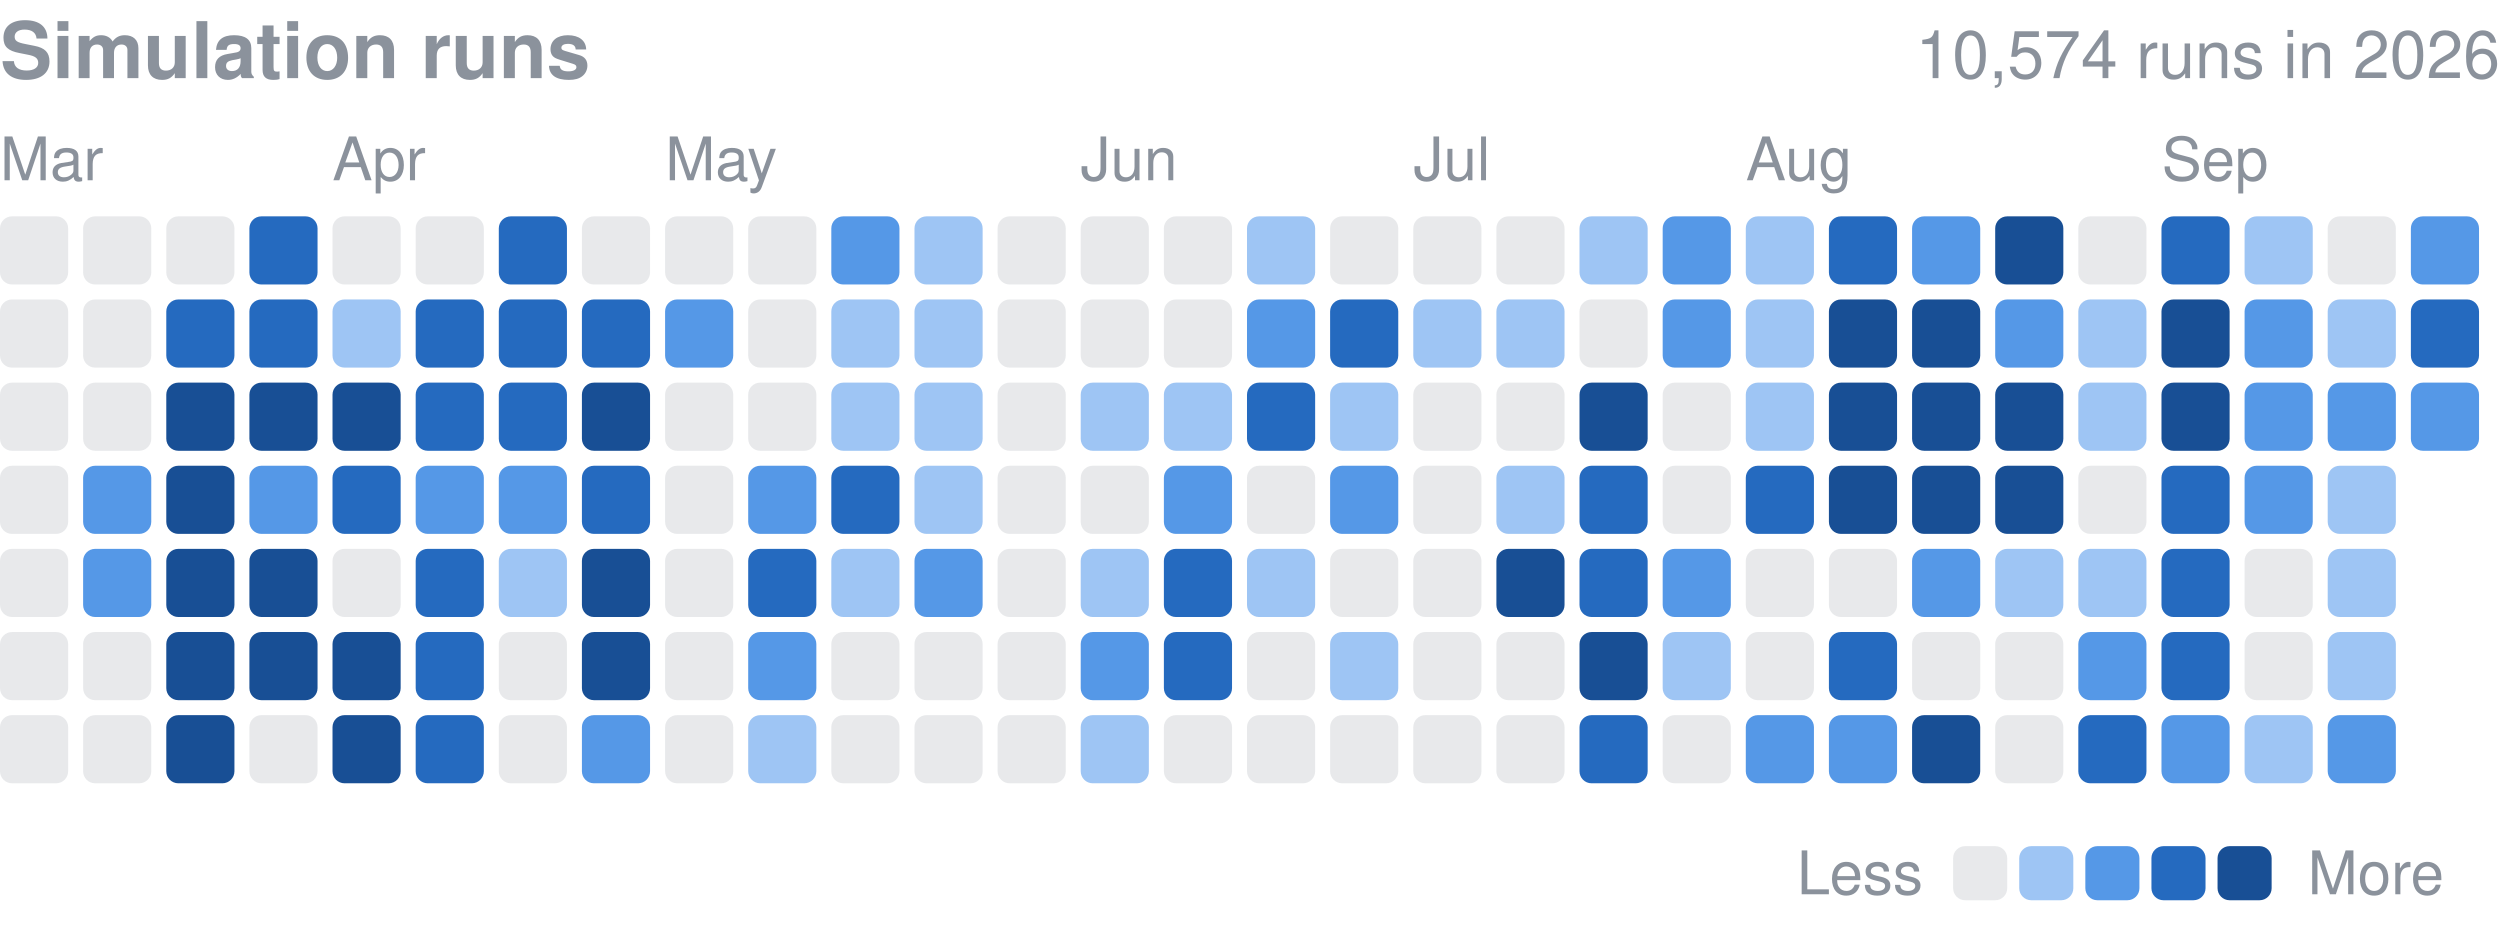
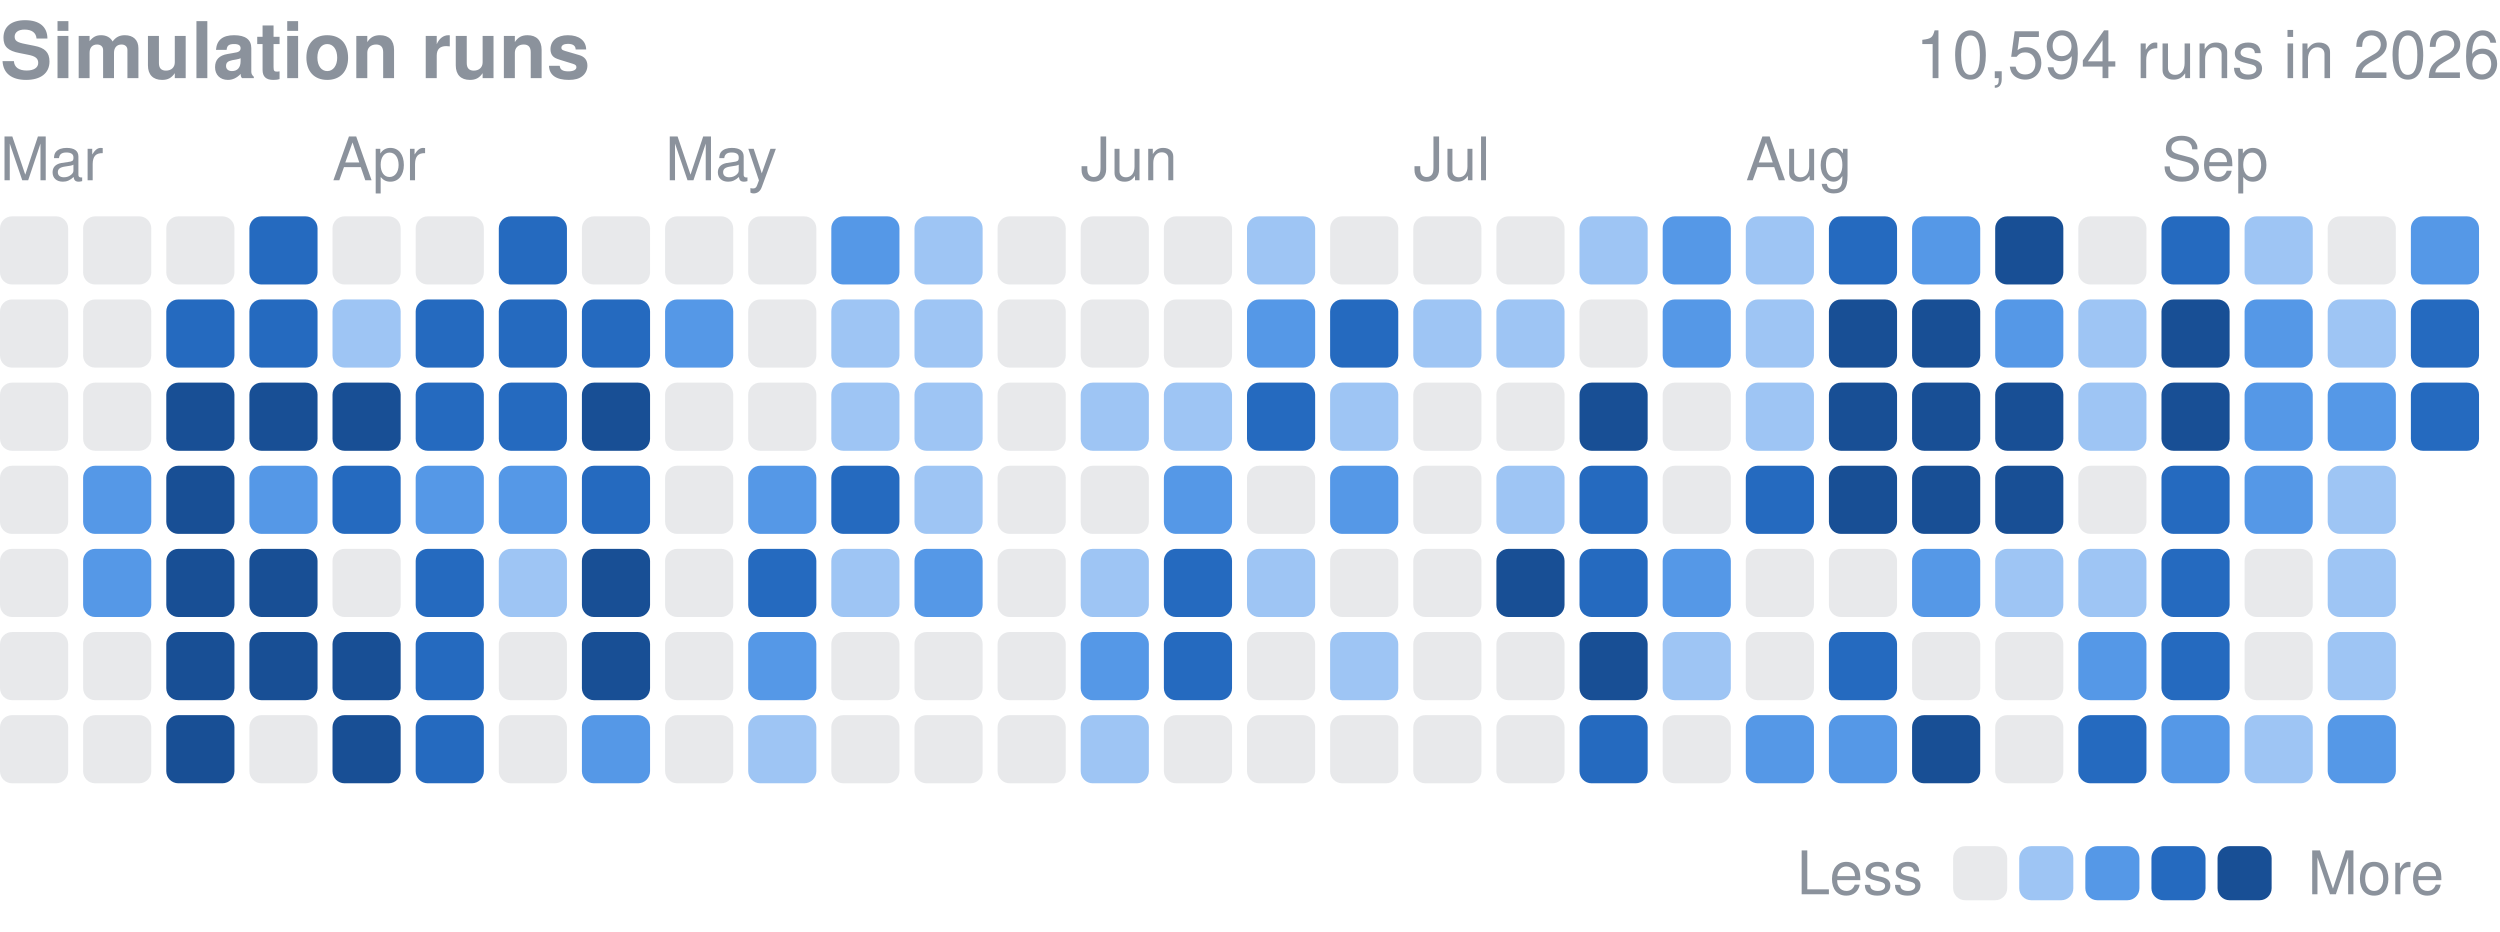
<svg xmlns="http://www.w3.org/2000/svg" width="416" height="155" viewBox="0 0 416 155" role="img" aria-label="Finished simulation runs per day in 2026">
  <style>text{font-family:-apple-system,BlinkMacSystemFont,"Segoe UI",Helvetica,Arial,sans-serif}</style>
  <text x="0" y="13" font-size="13" font-weight="600" fill="#8b929c">Simulation runs</text>
-   <text x="416" y="13" font-size="11" fill="#8b929c" text-anchor="end">10,574 runs in 2026</text>
+   <text x="416" y="13" font-size="11" fill="#8b929c" text-anchor="end">10,594 runs in 2026</text>
  <text x="0.0" y="30" font-size="10" fill="#8b929c">Mar</text>
  <text x="55.3" y="30" font-size="10" fill="#8b929c">Apr</text>
  <text x="110.7" y="30" font-size="10" fill="#8b929c">May</text>
  <text x="179.8" y="30" font-size="10" fill="#8b929c">Jun</text>
  <text x="235.2" y="30" font-size="10" fill="#8b929c">Jul</text>
  <text x="290.5" y="30" font-size="10" fill="#8b929c">Aug</text>
  <text x="359.7" y="30" font-size="10" fill="#8b929c">Sep</text>
  <rect x="0.00" y="36.00" width="11.34" height="11.34" rx="2.0" fill="#8b929c" opacity="0.2" />
  <rect x="0.00" y="49.83" width="11.34" height="11.34" rx="2.0" fill="#8b929c" opacity="0.2" />
  <rect x="0.00" y="63.67" width="11.34" height="11.34" rx="2.0" fill="#8b929c" opacity="0.2" />
  <rect x="0.00" y="77.50" width="11.34" height="11.34" rx="2.0" fill="#8b929c" opacity="0.2" />
  <rect x="0.00" y="91.33" width="11.34" height="11.34" rx="2.0" fill="#8b929c" opacity="0.2" />
  <rect x="0.00" y="105.17" width="11.34" height="11.34" rx="2.0" fill="#8b929c" opacity="0.2" />
  <rect x="0.00" y="119.00" width="11.34" height="11.34" rx="2.0" fill="#8b929c" opacity="0.2" />
  <rect x="13.83" y="36.00" width="11.34" height="11.34" rx="2.0" fill="#8b929c" opacity="0.2" />
  <rect x="13.83" y="49.83" width="11.34" height="11.34" rx="2.0" fill="#8b929c" opacity="0.2" />
  <rect x="13.83" y="63.67" width="11.34" height="11.34" rx="2.0" fill="#8b929c" opacity="0.2" />
  <rect x="13.83" y="77.50" width="11.34" height="11.34" rx="2.0" fill="#5598e7" />
  <rect x="13.83" y="91.33" width="11.34" height="11.34" rx="2.0" fill="#5598e7" />
  <rect x="13.83" y="105.17" width="11.34" height="11.34" rx="2.0" fill="#8b929c" opacity="0.2" />
  <rect x="13.83" y="119.00" width="11.34" height="11.34" rx="2.0" fill="#8b929c" opacity="0.2" />
  <rect x="27.67" y="36.00" width="11.34" height="11.34" rx="2.0" fill="#8b929c" opacity="0.2" />
  <rect x="27.67" y="49.83" width="11.34" height="11.34" rx="2.0" fill="#256abf" />
  <rect x="27.67" y="63.67" width="11.34" height="11.34" rx="2.0" fill="#184f95" />
  <rect x="27.67" y="77.50" width="11.34" height="11.34" rx="2.0" fill="#184f95" />
  <rect x="27.67" y="91.33" width="11.34" height="11.34" rx="2.0" fill="#184f95" />
  <rect x="27.67" y="105.17" width="11.34" height="11.34" rx="2.0" fill="#184f95" />
  <rect x="27.67" y="119.00" width="11.34" height="11.34" rx="2.0" fill="#184f95" />
  <rect x="41.50" y="36.00" width="11.34" height="11.34" rx="2.0" fill="#256abf" />
  <rect x="41.50" y="49.83" width="11.34" height="11.34" rx="2.0" fill="#256abf" />
  <rect x="41.50" y="63.67" width="11.34" height="11.34" rx="2.0" fill="#184f95" />
  <rect x="41.50" y="77.50" width="11.34" height="11.34" rx="2.0" fill="#5598e7" />
  <rect x="41.50" y="91.33" width="11.34" height="11.34" rx="2.0" fill="#184f95" />
  <rect x="41.50" y="105.17" width="11.34" height="11.34" rx="2.0" fill="#184f95" />
  <rect x="41.50" y="119.00" width="11.34" height="11.34" rx="2.0" fill="#8b929c" opacity="0.2" />
  <rect x="55.33" y="36.00" width="11.34" height="11.34" rx="2.0" fill="#8b929c" opacity="0.2" />
  <rect x="55.33" y="49.83" width="11.34" height="11.34" rx="2.0" fill="#9ec5f4" />
  <rect x="55.33" y="63.67" width="11.34" height="11.34" rx="2.0" fill="#184f95" />
  <rect x="55.33" y="77.50" width="11.34" height="11.34" rx="2.0" fill="#256abf" />
  <rect x="55.33" y="91.33" width="11.34" height="11.34" rx="2.0" fill="#8b929c" opacity="0.2" />
  <rect x="55.33" y="105.17" width="11.34" height="11.34" rx="2.0" fill="#184f95" />
  <rect x="55.33" y="119.00" width="11.34" height="11.34" rx="2.0" fill="#184f95" />
  <rect x="69.17" y="36.00" width="11.34" height="11.34" rx="2.0" fill="#8b929c" opacity="0.2" />
  <rect x="69.17" y="49.83" width="11.34" height="11.34" rx="2.0" fill="#256abf" />
  <rect x="69.17" y="63.67" width="11.34" height="11.34" rx="2.0" fill="#256abf" />
  <rect x="69.17" y="77.50" width="11.34" height="11.34" rx="2.0" fill="#5598e7" />
  <rect x="69.17" y="91.33" width="11.34" height="11.34" rx="2.0" fill="#256abf" />
  <rect x="69.17" y="105.17" width="11.34" height="11.34" rx="2.0" fill="#256abf" />
  <rect x="69.17" y="119.00" width="11.34" height="11.34" rx="2.0" fill="#256abf" />
  <rect x="83.00" y="36.00" width="11.34" height="11.34" rx="2.0" fill="#256abf" />
  <rect x="83.00" y="49.83" width="11.34" height="11.34" rx="2.0" fill="#256abf" />
  <rect x="83.00" y="63.67" width="11.34" height="11.34" rx="2.0" fill="#256abf" />
  <rect x="83.00" y="77.50" width="11.34" height="11.34" rx="2.0" fill="#5598e7" />
  <rect x="83.00" y="91.33" width="11.34" height="11.34" rx="2.0" fill="#9ec5f4" />
  <rect x="83.00" y="105.17" width="11.34" height="11.34" rx="2.0" fill="#8b929c" opacity="0.2" />
  <rect x="83.00" y="119.00" width="11.34" height="11.34" rx="2.0" fill="#8b929c" opacity="0.2" />
  <rect x="96.83" y="36.00" width="11.34" height="11.34" rx="2.0" fill="#8b929c" opacity="0.2" />
  <rect x="96.83" y="49.83" width="11.34" height="11.34" rx="2.0" fill="#256abf" />
  <rect x="96.83" y="63.67" width="11.34" height="11.34" rx="2.0" fill="#184f95" />
  <rect x="96.83" y="77.50" width="11.34" height="11.34" rx="2.0" fill="#256abf" />
  <rect x="96.83" y="91.33" width="11.34" height="11.34" rx="2.0" fill="#184f95" />
  <rect x="96.83" y="105.17" width="11.34" height="11.34" rx="2.0" fill="#184f95" />
  <rect x="96.83" y="119.00" width="11.34" height="11.34" rx="2.0" fill="#5598e7" />
  <rect x="110.67" y="36.00" width="11.34" height="11.34" rx="2.0" fill="#8b929c" opacity="0.2" />
  <rect x="110.67" y="49.83" width="11.34" height="11.34" rx="2.0" fill="#5598e7" />
  <rect x="110.67" y="63.67" width="11.34" height="11.34" rx="2.0" fill="#8b929c" opacity="0.2" />
  <rect x="110.67" y="77.50" width="11.34" height="11.34" rx="2.0" fill="#8b929c" opacity="0.2" />
  <rect x="110.67" y="91.33" width="11.34" height="11.34" rx="2.0" fill="#8b929c" opacity="0.2" />
  <rect x="110.67" y="105.17" width="11.34" height="11.34" rx="2.0" fill="#8b929c" opacity="0.2" />
  <rect x="110.67" y="119.00" width="11.34" height="11.34" rx="2.0" fill="#8b929c" opacity="0.2" />
  <rect x="124.50" y="36.00" width="11.34" height="11.34" rx="2.0" fill="#8b929c" opacity="0.2" />
  <rect x="124.50" y="49.83" width="11.34" height="11.34" rx="2.0" fill="#8b929c" opacity="0.2" />
  <rect x="124.50" y="63.67" width="11.34" height="11.34" rx="2.0" fill="#8b929c" opacity="0.2" />
  <rect x="124.50" y="77.50" width="11.34" height="11.34" rx="2.0" fill="#5598e7" />
  <rect x="124.50" y="91.33" width="11.34" height="11.34" rx="2.0" fill="#256abf" />
  <rect x="124.50" y="105.17" width="11.34" height="11.34" rx="2.0" fill="#5598e7" />
  <rect x="124.50" y="119.00" width="11.34" height="11.34" rx="2.0" fill="#9ec5f4" />
  <rect x="138.33" y="36.00" width="11.34" height="11.34" rx="2.0" fill="#5598e7" />
  <rect x="138.33" y="49.83" width="11.34" height="11.34" rx="2.0" fill="#9ec5f4" />
  <rect x="138.33" y="63.67" width="11.34" height="11.34" rx="2.0" fill="#9ec5f4" />
  <rect x="138.33" y="77.50" width="11.34" height="11.34" rx="2.0" fill="#256abf" />
  <rect x="138.33" y="91.33" width="11.34" height="11.34" rx="2.0" fill="#9ec5f4" />
  <rect x="138.33" y="105.17" width="11.34" height="11.34" rx="2.0" fill="#8b929c" opacity="0.2" />
  <rect x="138.33" y="119.00" width="11.34" height="11.34" rx="2.0" fill="#8b929c" opacity="0.2" />
  <rect x="152.17" y="36.00" width="11.34" height="11.34" rx="2.0" fill="#9ec5f4" />
  <rect x="152.17" y="49.83" width="11.34" height="11.34" rx="2.0" fill="#9ec5f4" />
  <rect x="152.17" y="63.67" width="11.34" height="11.34" rx="2.0" fill="#9ec5f4" />
  <rect x="152.17" y="77.50" width="11.34" height="11.34" rx="2.0" fill="#9ec5f4" />
  <rect x="152.17" y="91.33" width="11.34" height="11.34" rx="2.0" fill="#5598e7" />
  <rect x="152.17" y="105.17" width="11.34" height="11.34" rx="2.0" fill="#8b929c" opacity="0.2" />
  <rect x="152.17" y="119.00" width="11.34" height="11.34" rx="2.0" fill="#8b929c" opacity="0.2" />
  <rect x="166.00" y="36.00" width="11.34" height="11.34" rx="2.0" fill="#8b929c" opacity="0.2" />
  <rect x="166.00" y="49.83" width="11.34" height="11.34" rx="2.0" fill="#8b929c" opacity="0.2" />
  <rect x="166.00" y="63.67" width="11.34" height="11.34" rx="2.0" fill="#8b929c" opacity="0.2" />
  <rect x="166.00" y="77.50" width="11.34" height="11.34" rx="2.0" fill="#8b929c" opacity="0.2" />
  <rect x="166.00" y="91.33" width="11.34" height="11.34" rx="2.0" fill="#8b929c" opacity="0.2" />
  <rect x="166.00" y="105.17" width="11.34" height="11.34" rx="2.0" fill="#8b929c" opacity="0.2" />
  <rect x="166.00" y="119.00" width="11.34" height="11.34" rx="2.0" fill="#8b929c" opacity="0.2" />
  <rect x="179.83" y="36.00" width="11.34" height="11.34" rx="2.0" fill="#8b929c" opacity="0.2" />
  <rect x="179.83" y="49.83" width="11.34" height="11.34" rx="2.0" fill="#8b929c" opacity="0.2" />
  <rect x="179.83" y="63.67" width="11.34" height="11.34" rx="2.0" fill="#9ec5f4" />
  <rect x="179.83" y="77.50" width="11.34" height="11.34" rx="2.0" fill="#8b929c" opacity="0.2" />
  <rect x="179.83" y="91.33" width="11.34" height="11.34" rx="2.0" fill="#9ec5f4" />
  <rect x="179.83" y="105.17" width="11.34" height="11.34" rx="2.0" fill="#5598e7" />
  <rect x="179.83" y="119.00" width="11.34" height="11.34" rx="2.0" fill="#9ec5f4" />
  <rect x="193.67" y="36.00" width="11.34" height="11.34" rx="2.0" fill="#8b929c" opacity="0.2" />
  <rect x="193.67" y="49.83" width="11.34" height="11.34" rx="2.0" fill="#8b929c" opacity="0.2" />
  <rect x="193.67" y="63.67" width="11.34" height="11.34" rx="2.0" fill="#9ec5f4" />
  <rect x="193.67" y="77.50" width="11.34" height="11.34" rx="2.0" fill="#5598e7" />
  <rect x="193.67" y="91.33" width="11.34" height="11.34" rx="2.0" fill="#256abf" />
  <rect x="193.67" y="105.17" width="11.34" height="11.34" rx="2.0" fill="#256abf" />
  <rect x="193.67" y="119.00" width="11.34" height="11.34" rx="2.0" fill="#8b929c" opacity="0.2" />
  <rect x="207.50" y="36.00" width="11.34" height="11.34" rx="2.0" fill="#9ec5f4" />
  <rect x="207.50" y="49.83" width="11.34" height="11.34" rx="2.0" fill="#5598e7" />
  <rect x="207.50" y="63.67" width="11.34" height="11.34" rx="2.0" fill="#256abf" />
  <rect x="207.50" y="77.50" width="11.34" height="11.34" rx="2.0" fill="#8b929c" opacity="0.2" />
  <rect x="207.50" y="91.33" width="11.34" height="11.34" rx="2.0" fill="#9ec5f4" />
  <rect x="207.50" y="105.17" width="11.34" height="11.34" rx="2.0" fill="#8b929c" opacity="0.2" />
  <rect x="207.50" y="119.00" width="11.34" height="11.34" rx="2.0" fill="#8b929c" opacity="0.2" />
  <rect x="221.33" y="36.00" width="11.34" height="11.34" rx="2.0" fill="#8b929c" opacity="0.2" />
  <rect x="221.33" y="49.83" width="11.34" height="11.34" rx="2.0" fill="#256abf" />
  <rect x="221.33" y="63.67" width="11.34" height="11.34" rx="2.0" fill="#9ec5f4" />
  <rect x="221.33" y="77.50" width="11.34" height="11.34" rx="2.0" fill="#5598e7" />
  <rect x="221.33" y="91.33" width="11.34" height="11.34" rx="2.0" fill="#8b929c" opacity="0.2" />
  <rect x="221.33" y="105.17" width="11.34" height="11.34" rx="2.0" fill="#9ec5f4" />
  <rect x="221.33" y="119.00" width="11.34" height="11.34" rx="2.0" fill="#8b929c" opacity="0.2" />
  <rect x="235.17" y="36.00" width="11.34" height="11.34" rx="2.0" fill="#8b929c" opacity="0.2" />
  <rect x="235.17" y="49.83" width="11.34" height="11.34" rx="2.0" fill="#9ec5f4" />
  <rect x="235.17" y="63.67" width="11.34" height="11.34" rx="2.0" fill="#8b929c" opacity="0.2" />
  <rect x="235.17" y="77.50" width="11.34" height="11.34" rx="2.0" fill="#8b929c" opacity="0.2" />
  <rect x="235.17" y="91.33" width="11.34" height="11.34" rx="2.0" fill="#8b929c" opacity="0.2" />
  <rect x="235.17" y="105.17" width="11.34" height="11.34" rx="2.0" fill="#8b929c" opacity="0.2" />
  <rect x="235.17" y="119.00" width="11.34" height="11.34" rx="2.0" fill="#8b929c" opacity="0.2" />
  <rect x="249.00" y="36.00" width="11.34" height="11.34" rx="2.0" fill="#8b929c" opacity="0.2" />
  <rect x="249.00" y="49.83" width="11.34" height="11.34" rx="2.0" fill="#9ec5f4" />
  <rect x="249.00" y="63.67" width="11.34" height="11.34" rx="2.0" fill="#8b929c" opacity="0.2" />
  <rect x="249.00" y="77.50" width="11.34" height="11.34" rx="2.0" fill="#9ec5f4" />
  <rect x="249.00" y="91.33" width="11.34" height="11.34" rx="2.0" fill="#184f95" />
  <rect x="249.00" y="105.17" width="11.34" height="11.34" rx="2.0" fill="#8b929c" opacity="0.2" />
  <rect x="249.00" y="119.00" width="11.34" height="11.34" rx="2.0" fill="#8b929c" opacity="0.2" />
  <rect x="262.83" y="36.00" width="11.34" height="11.34" rx="2.0" fill="#9ec5f4" />
  <rect x="262.83" y="49.83" width="11.34" height="11.34" rx="2.0" fill="#8b929c" opacity="0.2" />
  <rect x="262.83" y="63.67" width="11.34" height="11.34" rx="2.0" fill="#184f95" />
  <rect x="262.83" y="77.50" width="11.34" height="11.34" rx="2.0" fill="#256abf" />
  <rect x="262.83" y="91.33" width="11.34" height="11.34" rx="2.0" fill="#256abf" />
  <rect x="262.83" y="105.17" width="11.34" height="11.34" rx="2.0" fill="#184f95" />
  <rect x="262.83" y="119.00" width="11.34" height="11.34" rx="2.0" fill="#256abf" />
  <rect x="276.67" y="36.00" width="11.34" height="11.34" rx="2.0" fill="#5598e7" />
  <rect x="276.67" y="49.83" width="11.34" height="11.34" rx="2.0" fill="#5598e7" />
  <rect x="276.67" y="63.67" width="11.34" height="11.34" rx="2.0" fill="#8b929c" opacity="0.2" />
  <rect x="276.67" y="77.50" width="11.34" height="11.34" rx="2.0" fill="#8b929c" opacity="0.2" />
  <rect x="276.67" y="91.33" width="11.34" height="11.34" rx="2.0" fill="#5598e7" />
  <rect x="276.67" y="105.17" width="11.34" height="11.34" rx="2.0" fill="#9ec5f4" />
  <rect x="276.67" y="119.00" width="11.34" height="11.34" rx="2.0" fill="#8b929c" opacity="0.2" />
  <rect x="290.50" y="36.00" width="11.34" height="11.34" rx="2.0" fill="#9ec5f4" />
  <rect x="290.50" y="49.83" width="11.34" height="11.34" rx="2.0" fill="#9ec5f4" />
  <rect x="290.50" y="63.67" width="11.34" height="11.34" rx="2.0" fill="#9ec5f4" />
  <rect x="290.50" y="77.50" width="11.34" height="11.34" rx="2.0" fill="#256abf" />
  <rect x="290.50" y="91.33" width="11.34" height="11.34" rx="2.0" fill="#8b929c" opacity="0.2" />
  <rect x="290.50" y="105.17" width="11.34" height="11.34" rx="2.0" fill="#8b929c" opacity="0.2" />
  <rect x="290.50" y="119.00" width="11.34" height="11.34" rx="2.0" fill="#5598e7" />
  <rect x="304.33" y="36.00" width="11.34" height="11.34" rx="2.0" fill="#256abf" />
  <rect x="304.33" y="49.83" width="11.34" height="11.34" rx="2.0" fill="#184f95" />
  <rect x="304.33" y="63.67" width="11.34" height="11.34" rx="2.0" fill="#184f95" />
  <rect x="304.33" y="77.50" width="11.34" height="11.34" rx="2.0" fill="#184f95" />
  <rect x="304.33" y="91.33" width="11.34" height="11.34" rx="2.0" fill="#8b929c" opacity="0.2" />
  <rect x="304.33" y="105.17" width="11.34" height="11.34" rx="2.0" fill="#256abf" />
  <rect x="304.33" y="119.00" width="11.34" height="11.34" rx="2.0" fill="#5598e7" />
  <rect x="318.17" y="36.00" width="11.34" height="11.34" rx="2.0" fill="#5598e7" />
  <rect x="318.17" y="49.83" width="11.34" height="11.34" rx="2.0" fill="#184f95" />
  <rect x="318.17" y="63.67" width="11.34" height="11.34" rx="2.0" fill="#184f95" />
  <rect x="318.17" y="77.50" width="11.34" height="11.34" rx="2.0" fill="#184f95" />
  <rect x="318.17" y="91.33" width="11.34" height="11.34" rx="2.0" fill="#5598e7" />
  <rect x="318.17" y="105.17" width="11.34" height="11.34" rx="2.0" fill="#8b929c" opacity="0.2" />
  <rect x="318.17" y="119.00" width="11.34" height="11.34" rx="2.0" fill="#184f95" />
  <rect x="332.00" y="36.00" width="11.34" height="11.34" rx="2.0" fill="#184f95" />
  <rect x="332.00" y="49.83" width="11.34" height="11.34" rx="2.0" fill="#5598e7" />
  <rect x="332.00" y="63.67" width="11.34" height="11.34" rx="2.0" fill="#184f95" />
  <rect x="332.00" y="77.50" width="11.34" height="11.34" rx="2.0" fill="#184f95" />
  <rect x="332.00" y="91.33" width="11.34" height="11.34" rx="2.0" fill="#9ec5f4" />
  <rect x="332.00" y="105.17" width="11.34" height="11.34" rx="2.0" fill="#8b929c" opacity="0.2" />
  <rect x="332.00" y="119.00" width="11.34" height="11.34" rx="2.0" fill="#8b929c" opacity="0.2" />
  <rect x="345.83" y="36.00" width="11.34" height="11.34" rx="2.0" fill="#8b929c" opacity="0.2" />
  <rect x="345.83" y="49.83" width="11.34" height="11.34" rx="2.0" fill="#9ec5f4" />
  <rect x="345.83" y="63.67" width="11.34" height="11.34" rx="2.0" fill="#9ec5f4" />
  <rect x="345.83" y="77.50" width="11.34" height="11.34" rx="2.0" fill="#8b929c" opacity="0.2" />
  <rect x="345.83" y="91.33" width="11.34" height="11.34" rx="2.0" fill="#9ec5f4" />
  <rect x="345.83" y="105.17" width="11.34" height="11.34" rx="2.0" fill="#5598e7" />
  <rect x="345.83" y="119.00" width="11.34" height="11.34" rx="2.0" fill="#256abf" />
  <rect x="359.67" y="36.00" width="11.34" height="11.34" rx="2.0" fill="#256abf" />
  <rect x="359.67" y="49.83" width="11.34" height="11.34" rx="2.0" fill="#184f95" />
  <rect x="359.67" y="63.67" width="11.34" height="11.34" rx="2.0" fill="#184f95" />
  <rect x="359.67" y="77.50" width="11.34" height="11.34" rx="2.0" fill="#256abf" />
  <rect x="359.67" y="91.33" width="11.34" height="11.34" rx="2.0" fill="#256abf" />
  <rect x="359.67" y="105.17" width="11.34" height="11.34" rx="2.0" fill="#256abf" />
  <rect x="359.67" y="119.00" width="11.34" height="11.34" rx="2.0" fill="#5598e7" />
  <rect x="373.50" y="36.00" width="11.34" height="11.34" rx="2.0" fill="#9ec5f4" />
  <rect x="373.50" y="49.83" width="11.34" height="11.34" rx="2.0" fill="#5598e7" />
  <rect x="373.50" y="63.67" width="11.34" height="11.34" rx="2.0" fill="#5598e7" />
  <rect x="373.50" y="77.50" width="11.34" height="11.34" rx="2.0" fill="#5598e7" />
  <rect x="373.50" y="91.33" width="11.34" height="11.34" rx="2.0" fill="#8b929c" opacity="0.2" />
  <rect x="373.50" y="105.17" width="11.34" height="11.34" rx="2.0" fill="#8b929c" opacity="0.2" />
  <rect x="373.50" y="119.00" width="11.34" height="11.34" rx="2.0" fill="#9ec5f4" />
  <rect x="387.33" y="36.00" width="11.34" height="11.34" rx="2.0" fill="#8b929c" opacity="0.2" />
  <rect x="387.33" y="49.83" width="11.34" height="11.34" rx="2.0" fill="#9ec5f4" />
  <rect x="387.33" y="63.67" width="11.34" height="11.34" rx="2.0" fill="#5598e7" />
  <rect x="387.33" y="77.50" width="11.34" height="11.34" rx="2.0" fill="#9ec5f4" />
  <rect x="387.33" y="91.33" width="11.34" height="11.34" rx="2.0" fill="#9ec5f4" />
  <rect x="387.33" y="105.17" width="11.34" height="11.34" rx="2.0" fill="#9ec5f4" />
  <rect x="387.33" y="119.00" width="11.34" height="11.34" rx="2.0" fill="#5598e7" />
  <rect x="401.17" y="36.00" width="11.34" height="11.34" rx="2.0" fill="#5598e7" />
  <rect x="401.17" y="49.83" width="11.34" height="11.34" rx="2.0" fill="#256abf" />
-   <rect x="401.17" y="63.67" width="11.34" height="11.34" rx="2.0" fill="#5598e7" />
+   <rect x="401.17" y="63.67" width="11.34" height="11.34" rx="2.0" fill="#256abf" />
  <text x="299" y="148.8" font-size="10" fill="#8b929c">Less</text>
  <rect x="325" y="140.8" width="9" height="9" rx="2.0" fill="#8b929c" opacity="0.2" />
  <rect x="336.0" y="140.8" width="9" height="9" rx="2.0" fill="#9ec5f4" />
  <rect x="347.0" y="140.8" width="9" height="9" rx="2.0" fill="#5598e7" />
  <rect x="358.0" y="140.8" width="9" height="9" rx="2.0" fill="#256abf" />
  <rect x="369.0" y="140.8" width="9" height="9" rx="2.0" fill="#184f95" />
  <text x="384.0" y="148.8" font-size="10" fill="#8b929c">More</text>
</svg>
